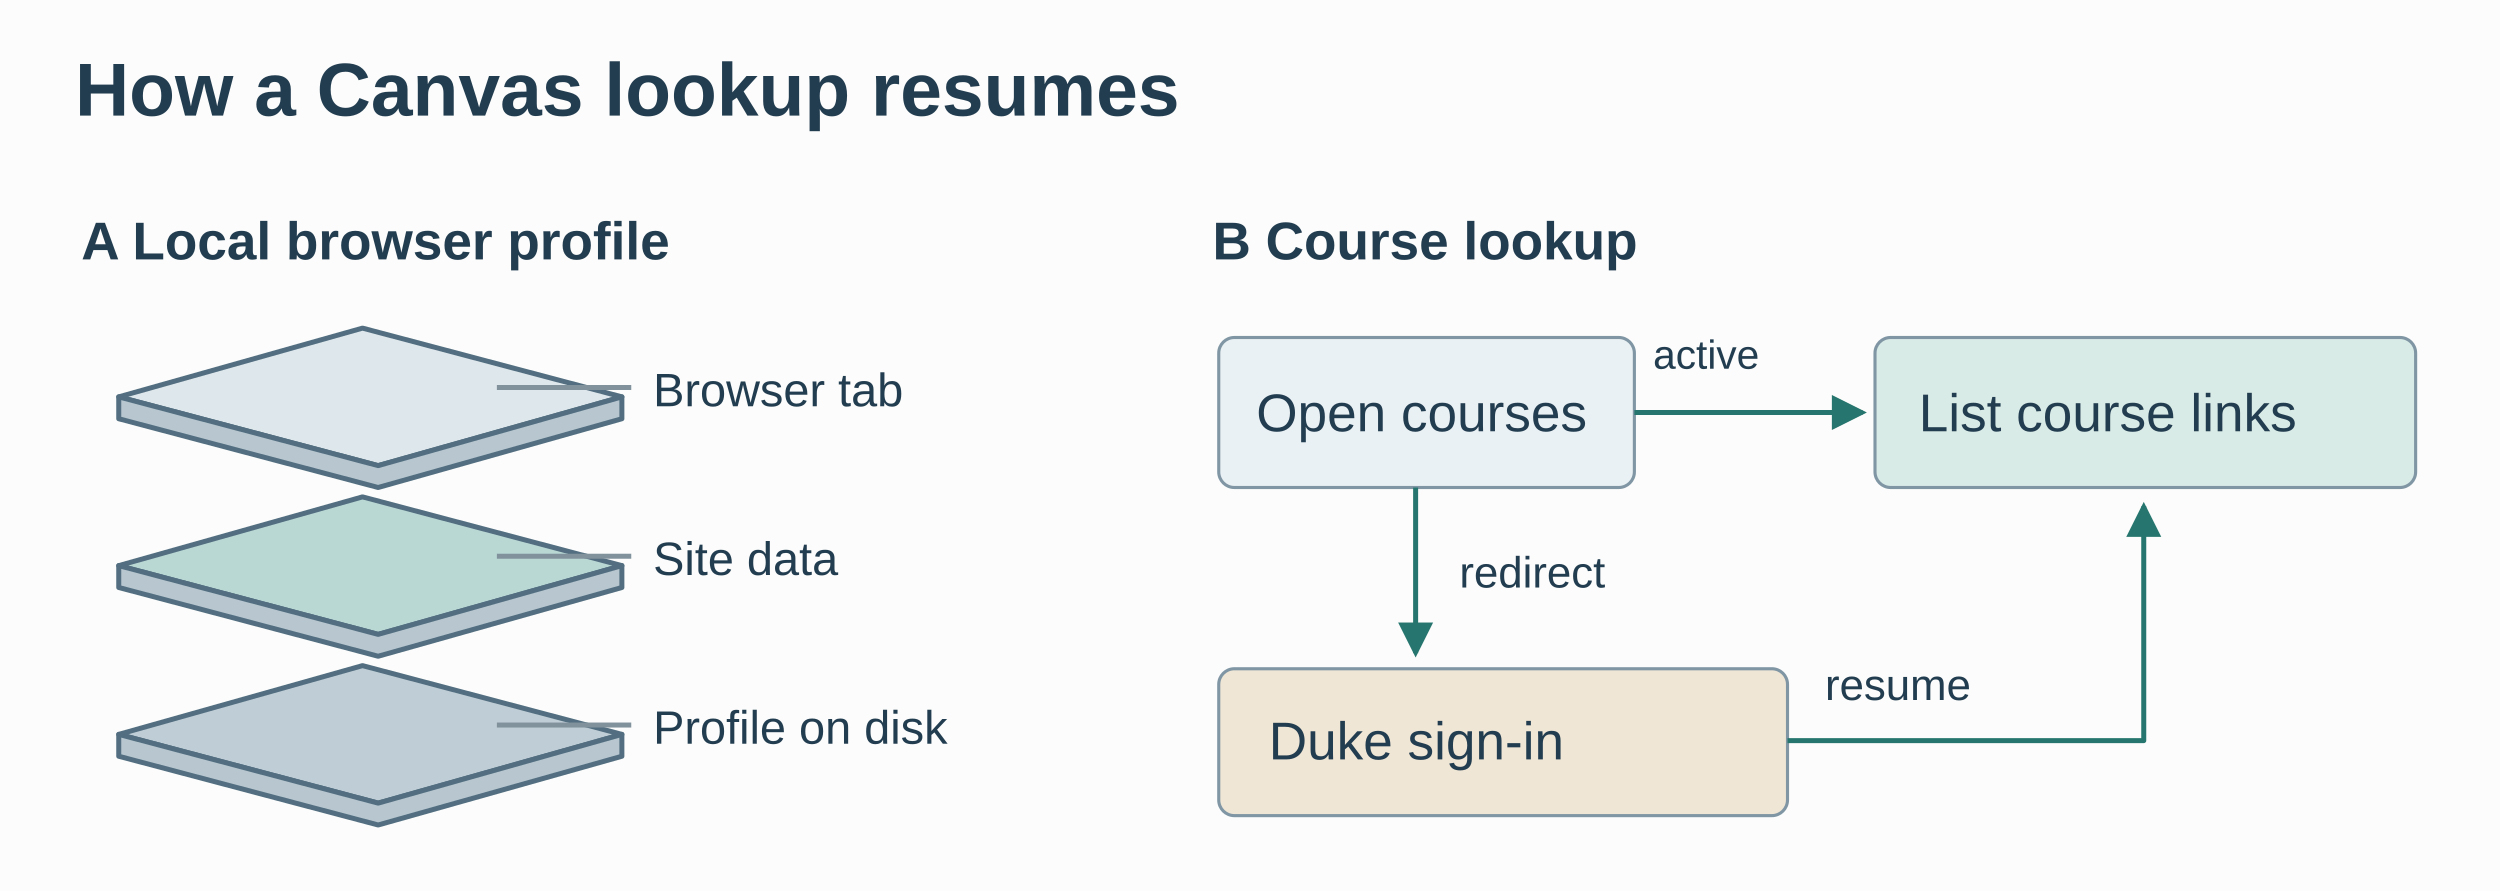
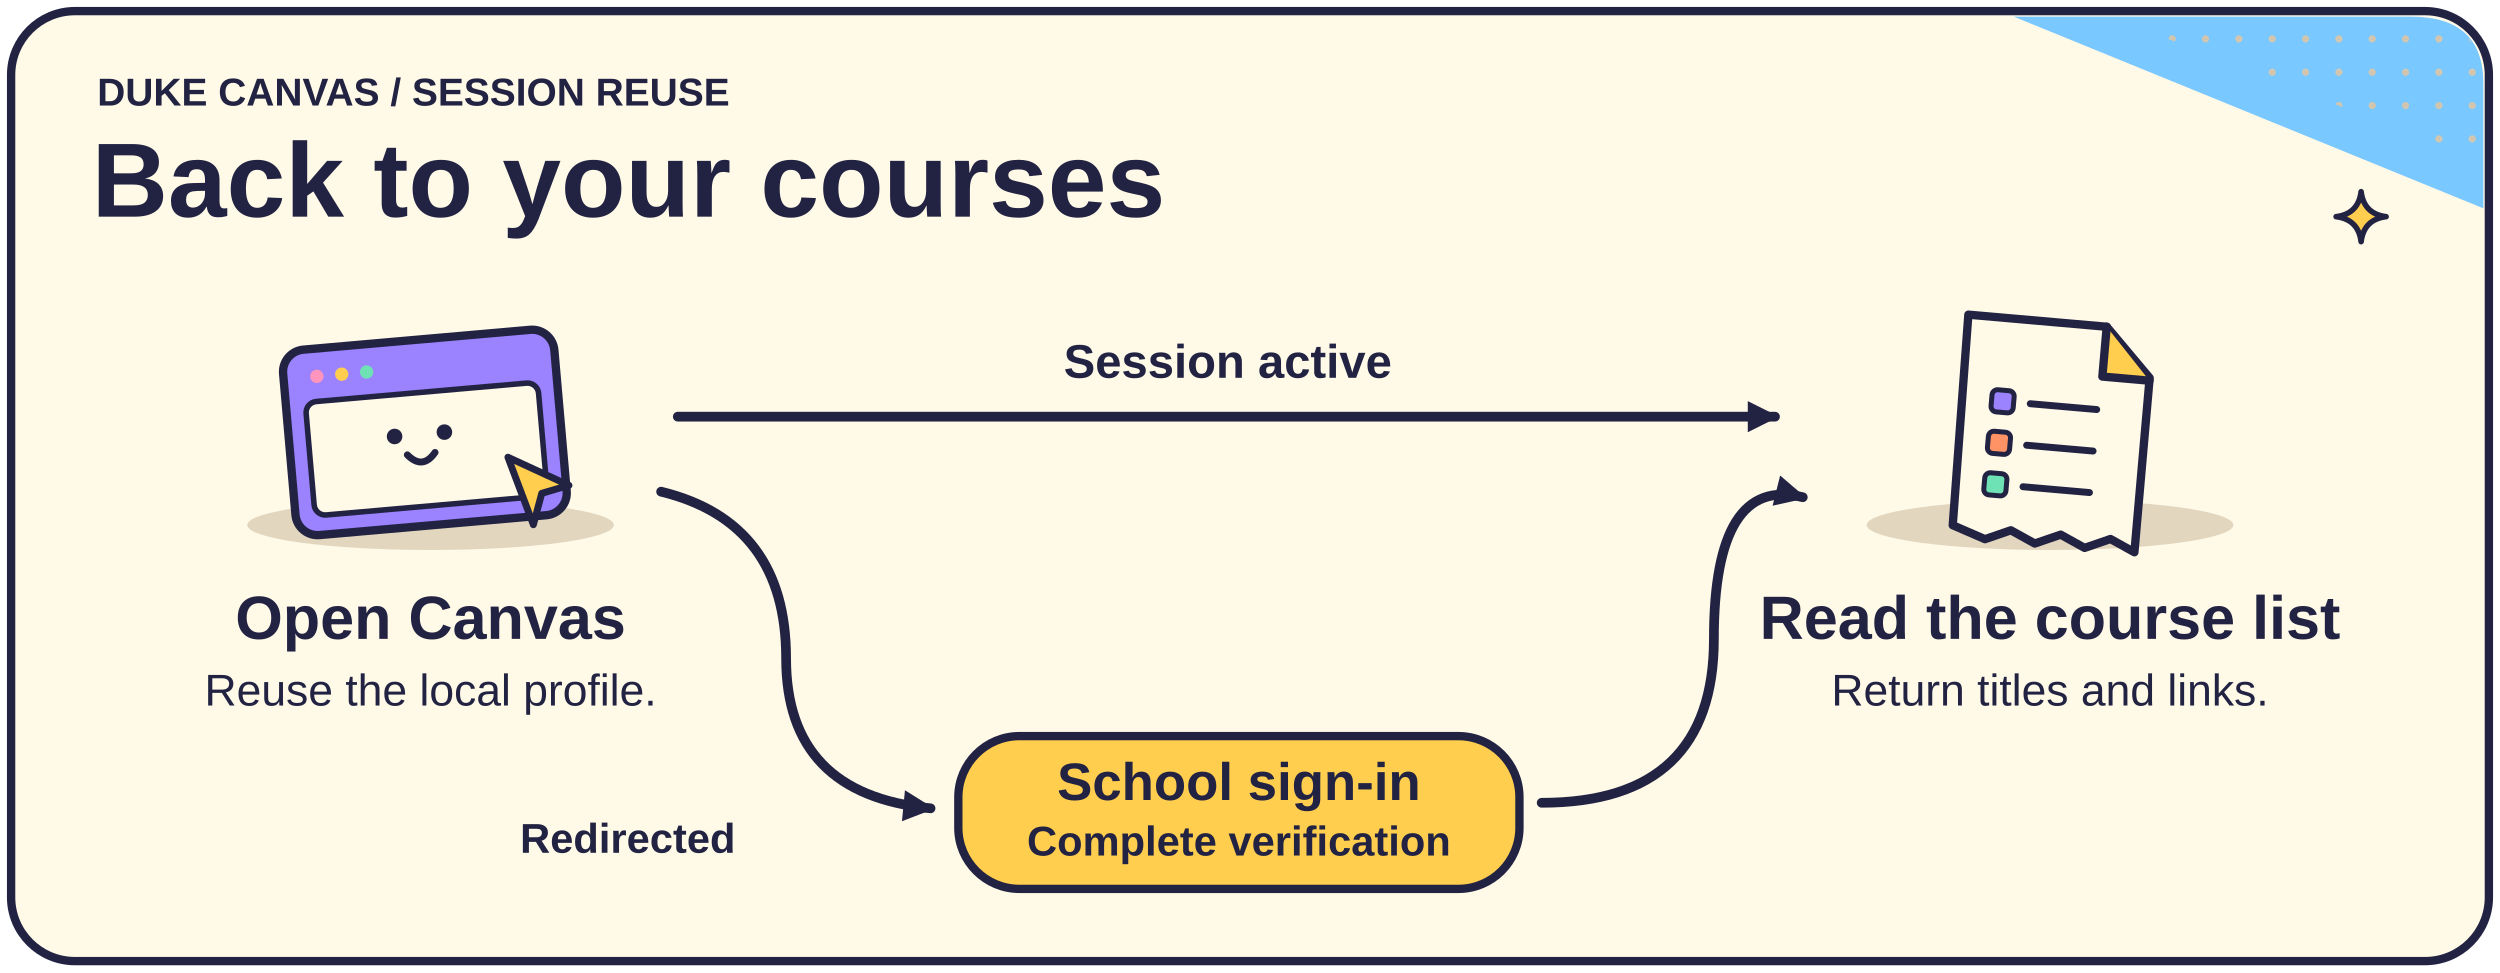
- <svg xmlns="http://www.w3.org/2000/svg" viewBox="0 0 800 285" role="img" aria-labelledby="title">
+ <svg xmlns="http://www.w3.org/2000/svg" viewBox="0 0 900 350" role="img" aria-labelledby="title">
  <defs>
-     <marker id="tip" viewBox="0 0 8 8" refX="7" refY="4" markerWidth="7" markerHeight="7" orient="auto">
-       <path d="M0 0 L8 4 L0 8 Z" fill="#26756e" />
+     <marker id="arrow" viewBox="0 0 10 10" refX="8" refY="5" markerWidth="4" markerHeight="4" orient="auto">
+       <path d="M1 1L9 5L1 9Z" fill="#222342" />
    </marker>
+     <pattern id="dots" width="12" height="12" patternUnits="userSpaceOnUse">
+       <circle cx="2" cy="2" r="1.3" fill="#d0c4ae" />
+     </pattern>
  </defs>
-   <rect width="800" height="285" fill="#fbfcfb" />
-   <text x="24" y="37" font-family="Arial, Helvetica, sans-serif" font-size="24" font-weight="700" fill="#233d50">How a Canvas lookup resumes</text>
-   <text x="26" y="83" font-family="Arial, Helvetica, sans-serif" font-size="17" font-weight="700" fill="#233d50">A   Local browser profile</text>
-   <text x="388" y="83" font-family="Arial, Helvetica, sans-serif" font-size="17" font-weight="700" fill="#233d50">B   Course lookup</text>
-   <path d="M38 235 l78 -22 83 22 -78 22 Z" fill="#bfcdd6" stroke="#526e80" stroke-width="1.6" stroke-linejoin="round" />
-   <path d="M38 235 v7 l83 22 78 -22 v-7 l-78 22 Z" fill="#b7c6cf" stroke="#526e80" stroke-width="1.6" stroke-linejoin="round" />
-   <path d="M159 232 h43" fill="none" stroke="#81929c" stroke-width="1.6" stroke-linejoin="round" />
-   <text x="209" y="238" font-family="Arial, Helvetica, sans-serif" font-size="15" font-weight="400" fill="#233d50">Profile on disk</text>
-   <path d="M38 181 l78 -22 83 22 -78 22 Z" fill="#b9d8d4" stroke="#526e80" stroke-width="1.6" stroke-linejoin="round" />
-   <path d="M38 181 v7 l83 22 78 -22 v-7 l-78 22 Z" fill="#b7c6cf" stroke="#526e80" stroke-width="1.6" stroke-linejoin="round" />
-   <path d="M159 178 h43" fill="none" stroke="#81929c" stroke-width="1.6" stroke-linejoin="round" />
-   <text x="209" y="184" font-family="Arial, Helvetica, sans-serif" font-size="15" font-weight="400" fill="#233d50">Site data</text>
-   <path d="M38 127 l78 -22 83 22 -78 22 Z" fill="#dee7eb" stroke="#526e80" stroke-width="1.6" stroke-linejoin="round" />
-   <path d="M38 127 v7 l83 22 78 -22 v-7 l-78 22 Z" fill="#b7c6cf" stroke="#526e80" stroke-width="1.6" stroke-linejoin="round" />
-   <path d="M159 124 h43" fill="none" stroke="#81929c" stroke-width="1.6" stroke-linejoin="round" />
-   <text x="209" y="130" font-family="Arial, Helvetica, sans-serif" font-size="15" font-weight="400" fill="#233d50">Browser tab</text>
-   <rect x="390" y="108" width="133" height="48" rx="5" fill="#eaf1f4" stroke="#8096a4" />
-   <text x="402" y="138" font-family="Arial, Helvetica, sans-serif" font-size="17" font-weight="400" fill="#233d50">Open courses</text>
-   <path d="M523 132 H596" fill="none" stroke="#26756e" stroke-width="1.6" stroke-linejoin="round" marker-end="url(#tip)" />
-   <text x="529" y="118" font-family="Arial, Helvetica, sans-serif" font-size="13" font-weight="400" fill="#233d50">active</text>
-   <rect x="600" y="108" width="173" height="48" rx="5" fill="#d9ebe7" stroke="#8096a4" />
-   <text x="614" y="138" font-family="Arial, Helvetica, sans-serif" font-size="17" font-weight="400" fill="#233d50">List course links</text>
-   <path d="M453 156 V209" fill="none" stroke="#26756e" stroke-width="1.6" stroke-linejoin="round" marker-end="url(#tip)" />
-   <text x="467" y="188" font-family="Arial, Helvetica, sans-serif" font-size="14" font-weight="400" fill="#233d50">redirect</text>
-   <rect x="390" y="214" width="182" height="47" rx="5" fill="#f0e6d5" stroke="#8096a4" />
-   <text x="406" y="243" font-family="Arial, Helvetica, sans-serif" font-size="17" font-weight="400" fill="#233d50">Duke sign-in</text>
-   <path d="M572 237 H686 V162" fill="none" stroke="#26756e" stroke-width="1.6" stroke-linejoin="round" marker-end="url(#tip)" />
-   <text x="584" y="224" font-family="Arial, Helvetica, sans-serif" font-size="14" font-weight="400" fill="#233d50">resume</text>
+   <rect x="4" y="4" width="892" height="342" rx="23" fill="#fff9e8" stroke="#222342" stroke-width="3" />
+   <path d="M725 6H868q26 0 26 24v45Z" fill="#79c8ff" stroke="#222342" stroke-width="0" stroke-linecap="round" stroke-linejoin="round" />
+   <path d="M760 6h110q23 0 23 24v28Z" fill="url(#dots)" stroke="#222342" stroke-width="0" stroke-linecap="round" stroke-linejoin="round" />
+   <text x="35" y="38" text-anchor="start" font-family="Trebuchet MS, Arial, sans-serif" font-size="14" font-weight="800" fill="#222342">DUKE CANVAS  /  SESSION REUSE</text>
+   <text x="33" y="78" text-anchor="start" font-family="Trebuchet MS, Arial, sans-serif" font-size="38" font-weight="800" fill="#222342">Back to your courses</text>
+   <g transform="translate(850 78) rotate(0) scale(1)">
+     <path d="M0 -9 Q1 -1 9 0 Q1 1 0 9 Q-1 1 -9 0 Q-1 -1 0 -9Z" fill="#ffce4f" stroke="#222342" stroke-width="2" stroke-linecap="round" stroke-linejoin="round" />
+   </g>
+   <g transform="translate(155 160) rotate(0) scale(1)">
+     <ellipse cx="0" cy="29" rx="66" ry="9" fill="#e2d7be" />
+     <g transform="translate(0 -4) rotate(-5) scale(1)">
+       <rect x="-51" y="-34" width="98" height="67" rx="8" fill="#9b82ff" stroke="#222342" stroke-width="3" />
+       <rect x="-44" y="-15" width="84" height="41" rx="4" fill="#fff9e8" stroke="#222342" stroke-width="2" />
+       <circle cx="-39" cy="-24" r="2.4" fill="#ff94bc" stroke="#222342" stroke-width="0" />
+       <circle cx="-30" cy="-24" r="2.4" fill="#ffce4f" stroke="#222342" stroke-width="0" />
+       <circle cx="-21" cy="-24" r="2.4" fill="#6fe2b5" stroke="#222342" stroke-width="0" />
+       <circle cx="-13" cy="0" r="2.8" fill="#222342" stroke="#222342" stroke-width="0" />
+       <circle cx="5" cy="0" r="2.8" fill="#222342" stroke="#222342" stroke-width="0" />
+       <path d="M-9 7q5 6 10 0" fill="none" stroke="#222342" stroke-width="2.5" stroke-linecap="round" stroke-linejoin="round" />
+       <path d="M27 11l21 12 -10 2 -4 11Z" fill="#ffce4f" stroke="#222342" stroke-width="2.5" stroke-linecap="round" stroke-linejoin="round" />
+     </g>
+     <text x="0" y="70" text-anchor="middle" font-family="Trebuchet MS, Arial, sans-serif" font-size="22" font-weight="800" fill="#222342">Open Canvas</text>
+     <text x="0" y="94" text-anchor="middle" font-family="Trebuchet MS, Arial, sans-serif" font-size="16" font-weight="500" fill="#222342">Reuse the local profile.</text>
+   </g>
+   <g transform="translate(738 160) rotate(0) scale(1)">
+     <ellipse cx="0" cy="29" rx="66" ry="9" fill="#e2d7be" />
+     <g transform="translate(0 -4) rotate(5) scale(1)">
+       <path d="M-33 -40h50l17 17v63l-9 -4 -9 4 -9 -4 -9 4 -9 -4 -9 4 -12 -4Z" fill="#fff9e8" stroke="#222342" stroke-width="3" stroke-linecap="round" stroke-linejoin="round" />
+       <path d="M17 -40v18h17" fill="#ffce4f" stroke="#222342" stroke-width="3" stroke-linecap="round" stroke-linejoin="round" />
+       <rect x="-22" y="-14" width="8" height="8" rx="2" fill="#9b82ff" stroke="#222342" stroke-width="1.8" />
+       <path d="M-8 -10h24" fill="none" stroke="#222342" stroke-width="2.5" stroke-linecap="round" stroke-linejoin="round" />
+       <rect x="-22" y="1" width="8" height="8" rx="2" fill="#ff9365" stroke="#222342" stroke-width="1.8" />
+       <path d="M-8 5h24" fill="none" stroke="#222342" stroke-width="2.5" stroke-linecap="round" stroke-linejoin="round" />
+       <rect x="-22" y="16" width="8" height="8" rx="2" fill="#6fe2b5" stroke="#222342" stroke-width="1.8" />
+       <path d="M-8 20h24" fill="none" stroke="#222342" stroke-width="2.5" stroke-linecap="round" stroke-linejoin="round" />
+     </g>
+     <text x="0" y="70" text-anchor="middle" font-family="Trebuchet MS, Arial, sans-serif" font-size="22" font-weight="800" fill="#222342">Read the course list</text>
+     <text x="0" y="94" text-anchor="middle" font-family="Trebuchet MS, Arial, sans-serif" font-size="16" font-weight="500" fill="#222342">Return titles and links.</text>
+   </g>
+   <path d="M244 150H639" fill="none" stroke="#222342" stroke-width="3.5" stroke-linecap="round" stroke-linejoin="round" marker-end="url(#arrow)" />
+   <text x="442" y="136" text-anchor="middle" font-family="Trebuchet MS, Arial, sans-serif" font-size="17" font-weight="700" fill="#222342">Session active</text>
+   <path d="M238 177Q283 188 283 237T335 291" fill="none" stroke="#222342" stroke-width="3.5" stroke-linecap="round" stroke-linejoin="round" marker-end="url(#arrow)" />
+   <path d="M555 289Q617 289 617 230T649 179" fill="none" stroke="#222342" stroke-width="3.5" stroke-linecap="round" stroke-linejoin="round" marker-end="url(#arrow)" />
+   <g transform="translate(345 265) rotate(0) scale(1)">
+     <rect x="0" y="0" width="202" height="55" rx="22" fill="#ffce4f" stroke="#222342" stroke-width="3" />
+     <text x="101" y="23" text-anchor="middle" font-family="Trebuchet MS, Arial, sans-serif" font-size="19" font-weight="800" fill="#222342">School sign-in</text>
+     <text x="101" y="43" text-anchor="middle" font-family="Trebuchet MS, Arial, sans-serif" font-size="15" font-weight="600" fill="#222342">Complete verification</text>
+   </g>
+   <text x="226" y="307" text-anchor="middle" font-family="Trebuchet MS, Arial, sans-serif" font-size="15" font-weight="600" fill="#222342">Redirected</text>
</svg>
